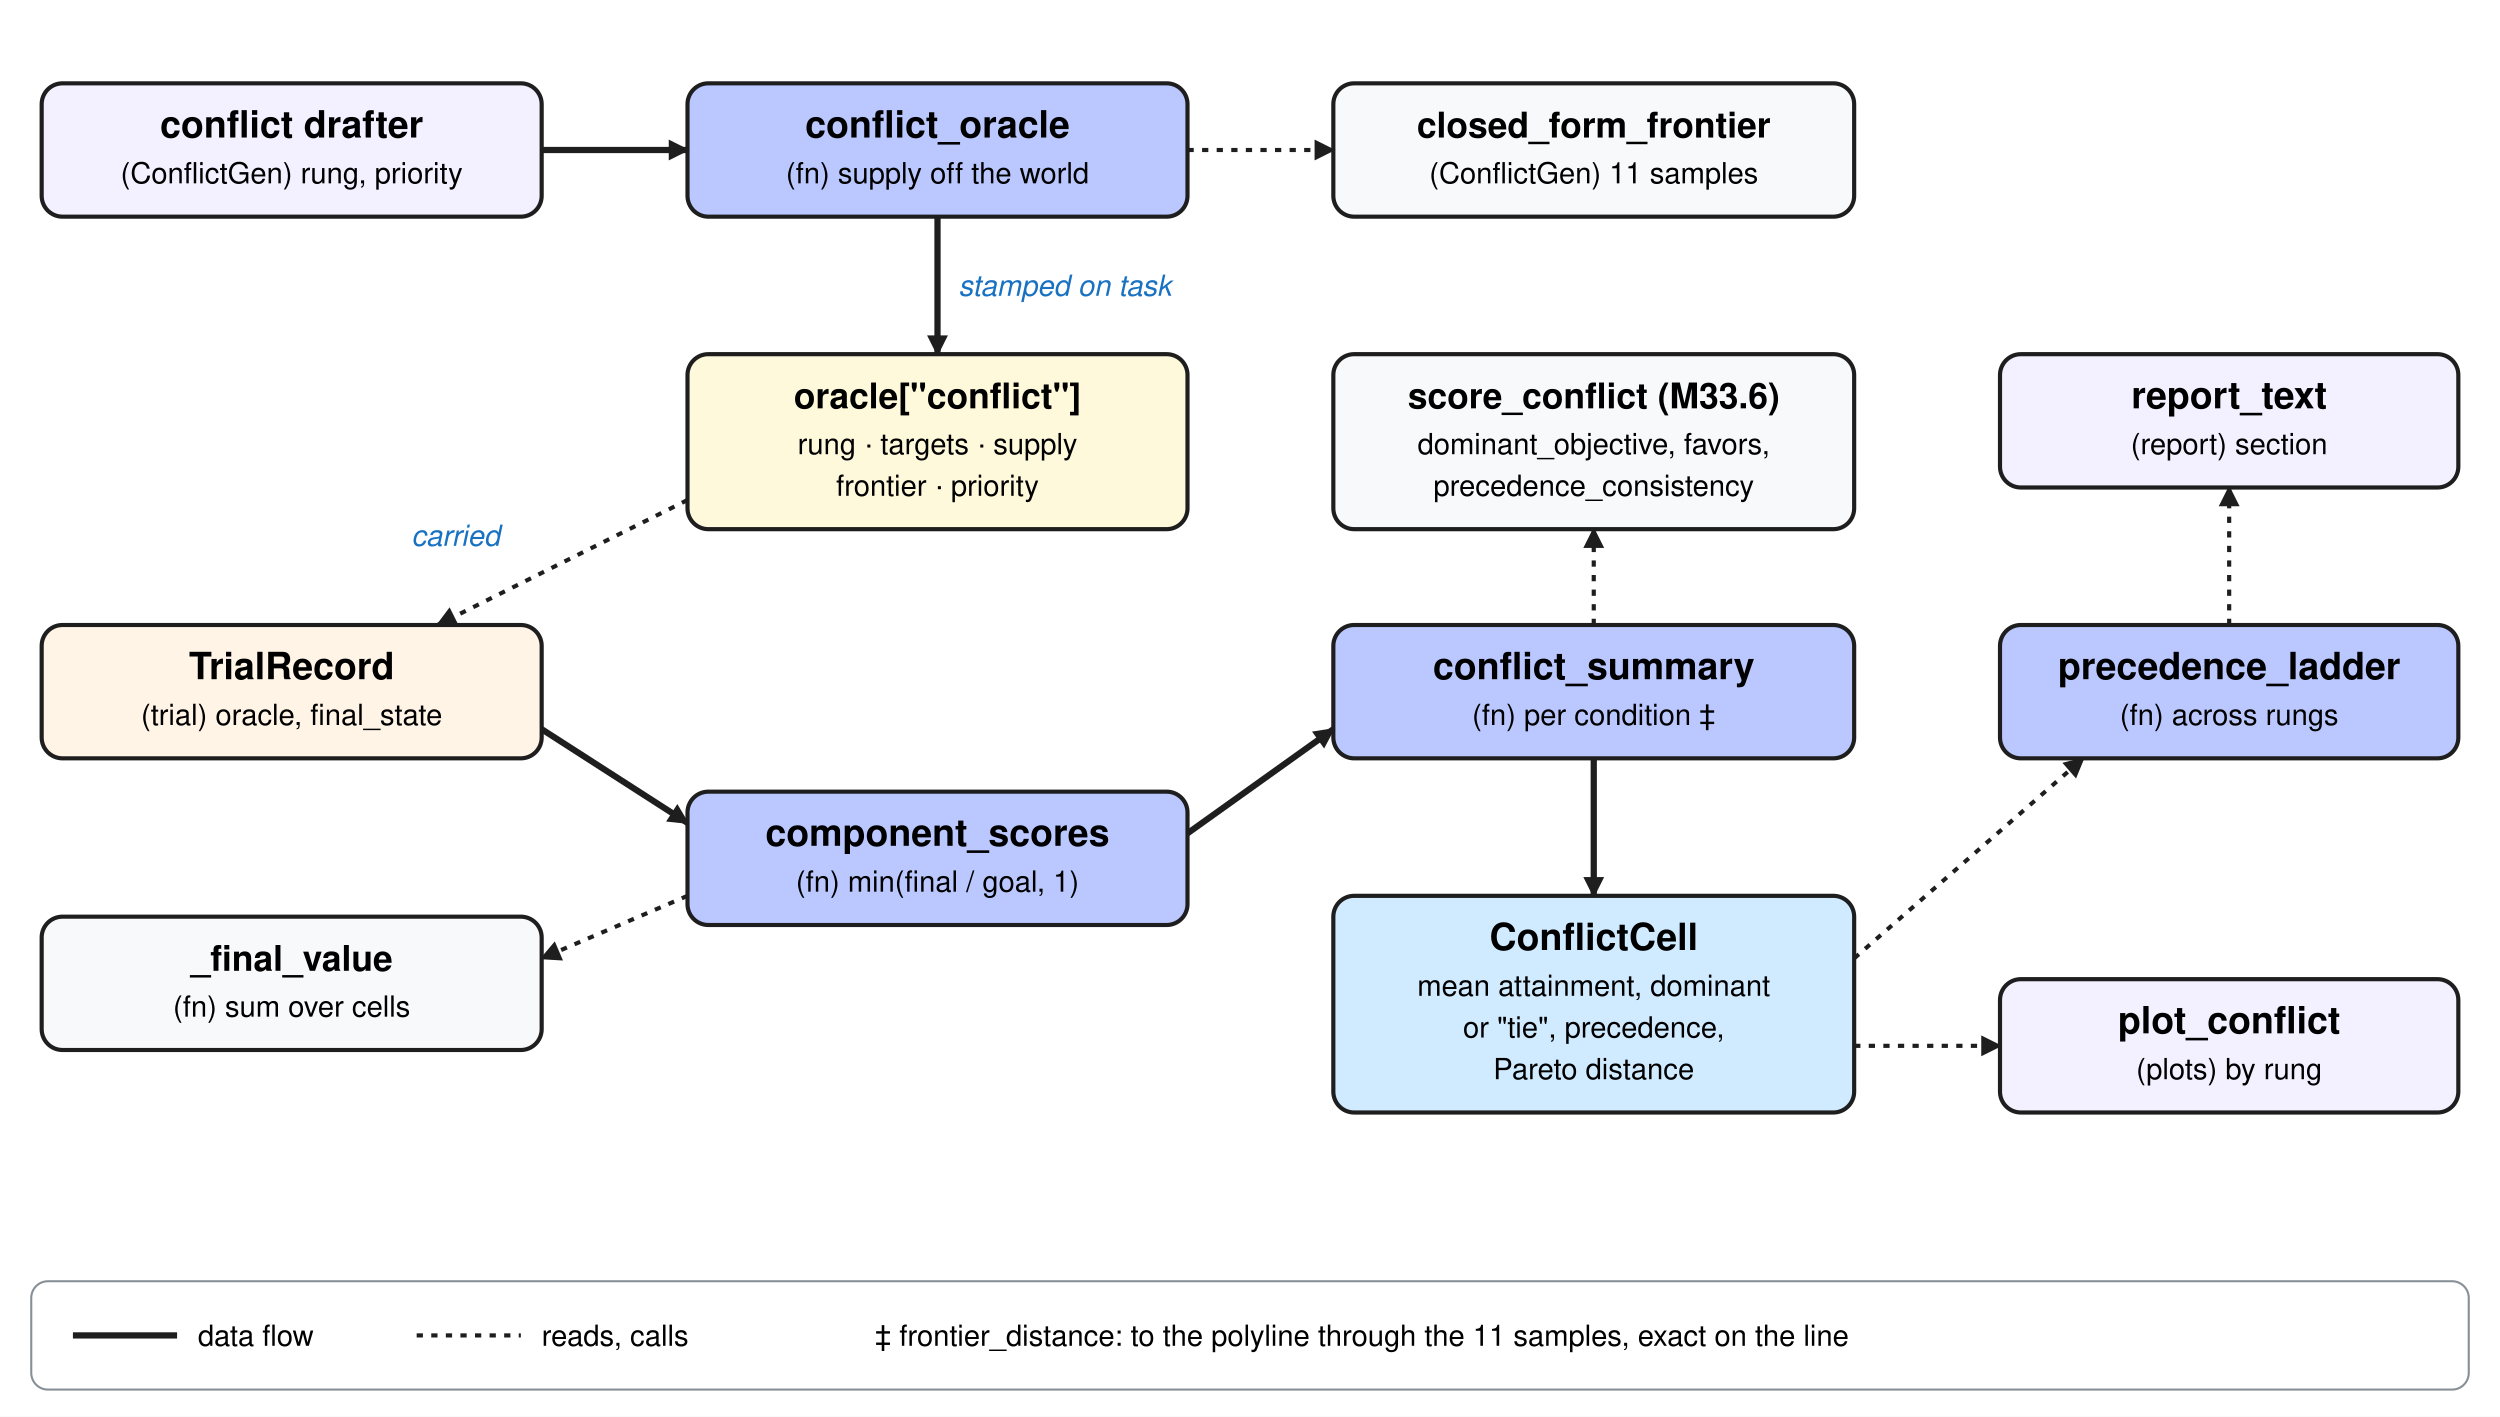
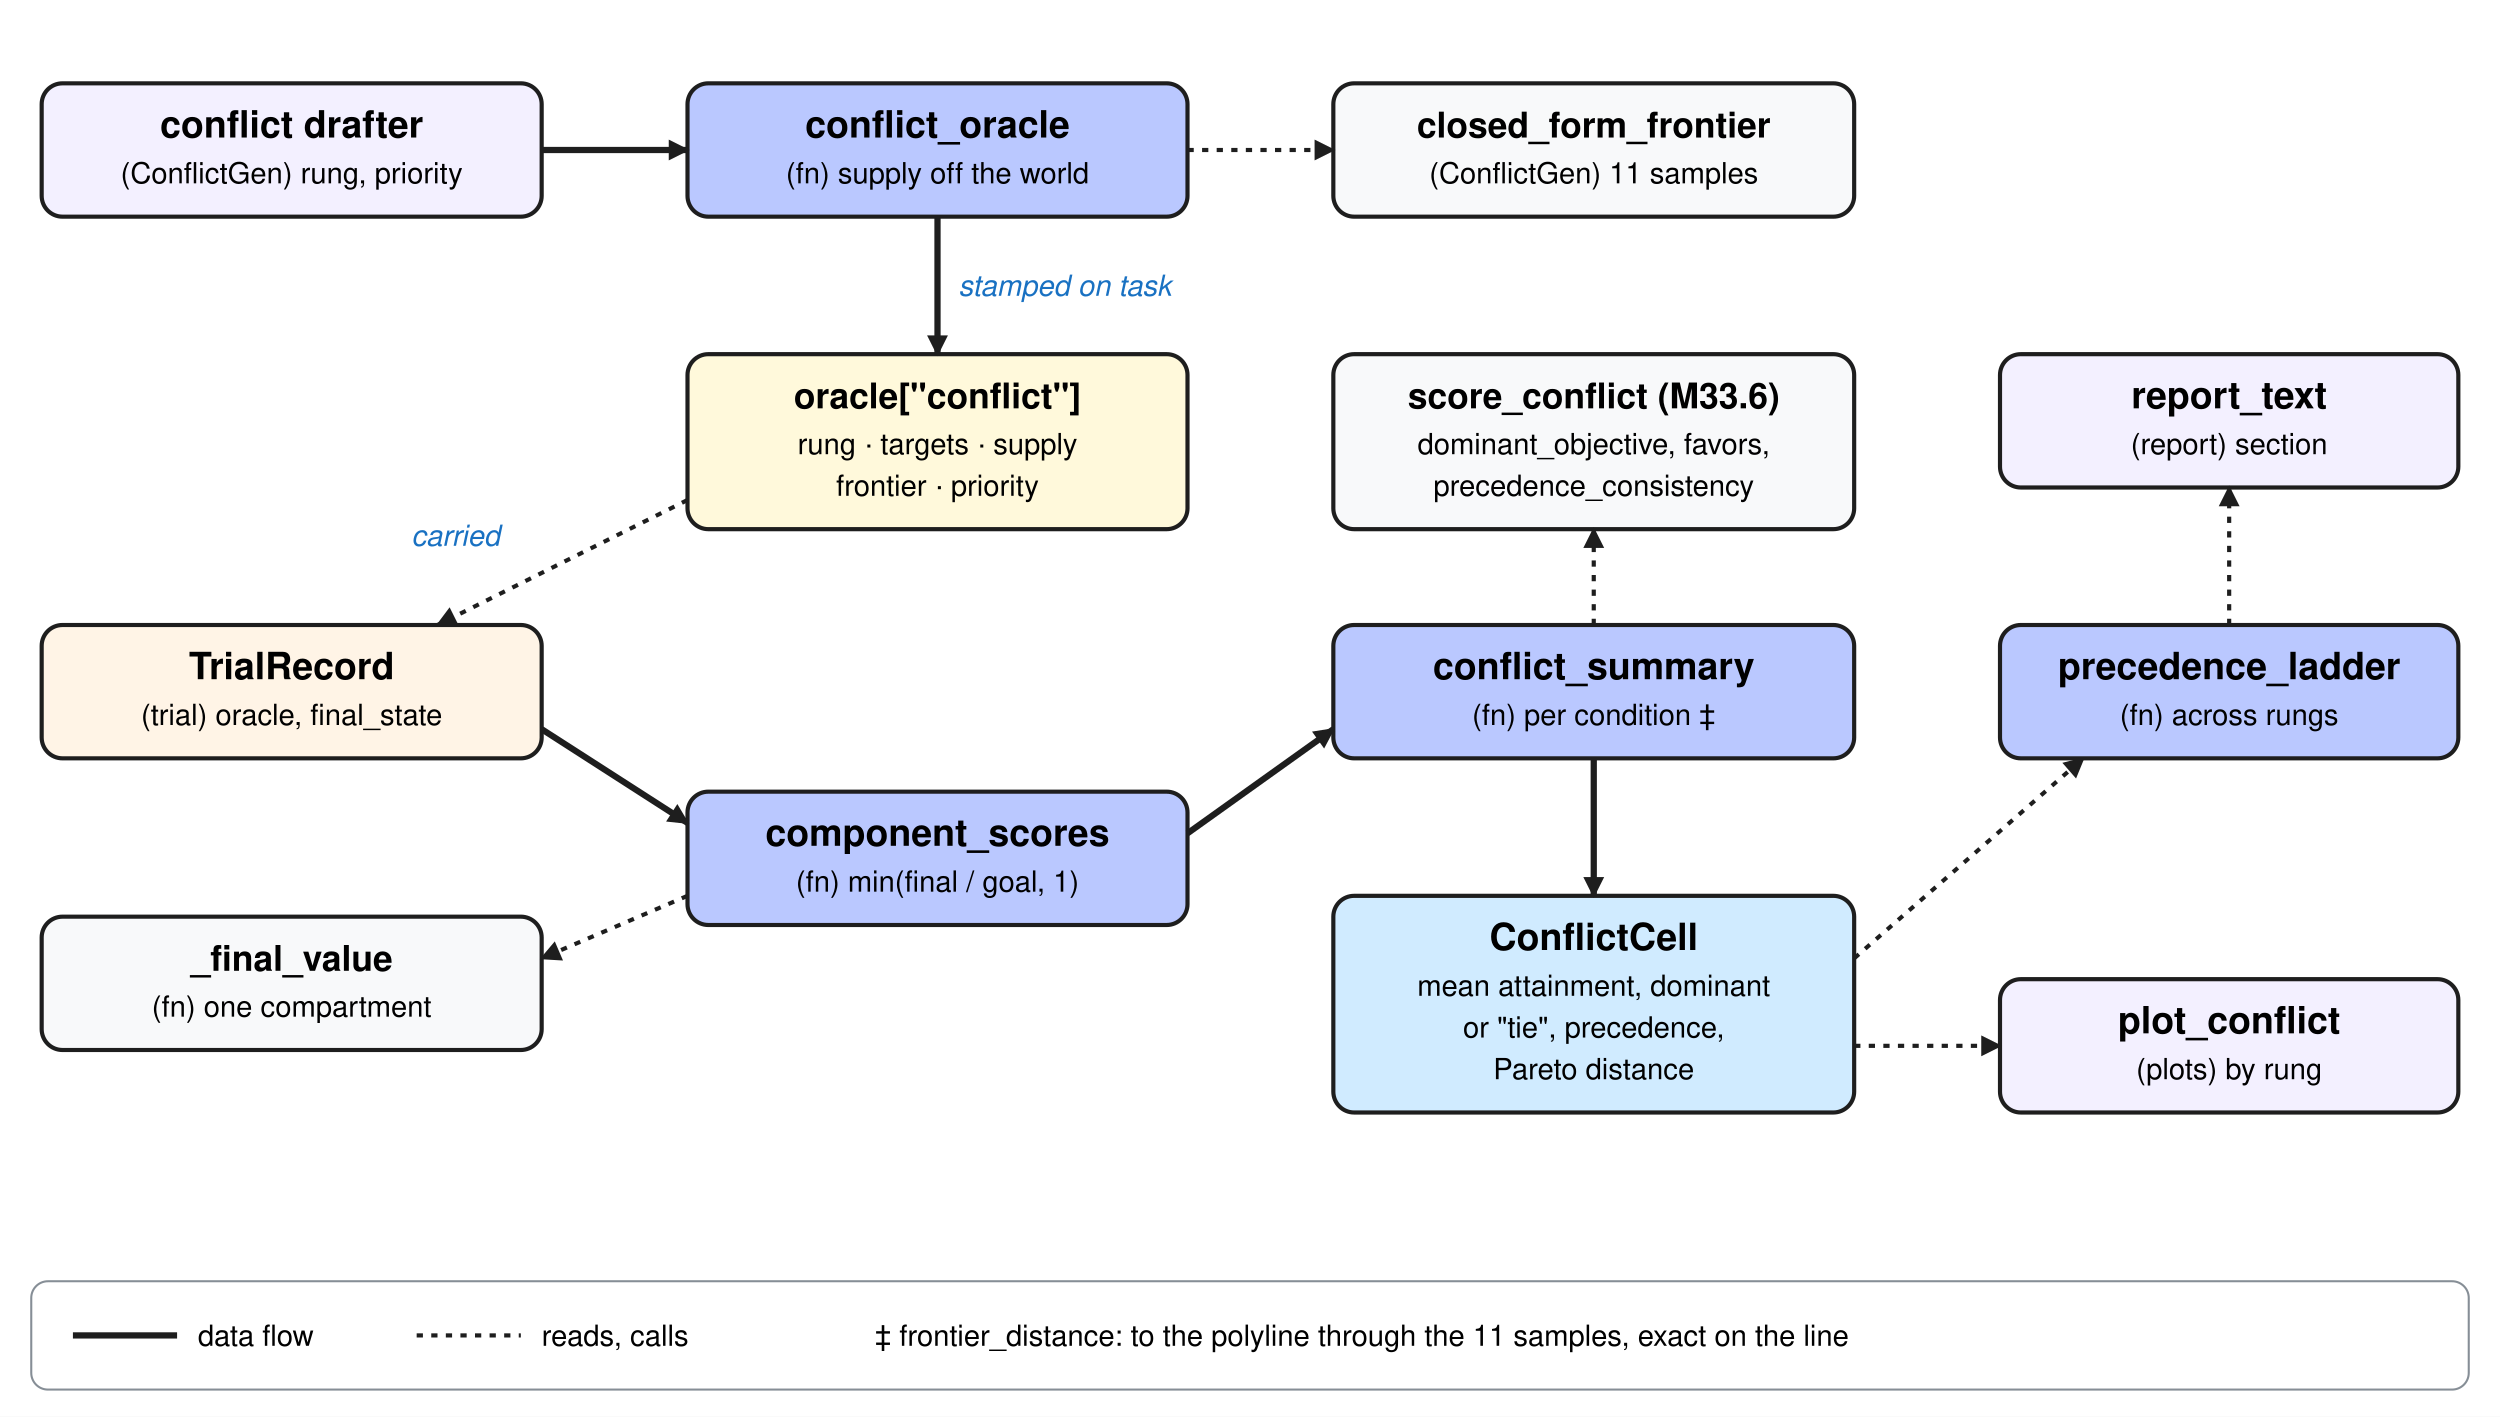
<svg xmlns="http://www.w3.org/2000/svg" width="2400" height="1360" viewBox="0 0 1200 680" font-family="Helvetica, Arial, sans-serif">
  <defs>
    <marker id="arrowhead" viewBox="0 0 10 10" refX="9" refY="5" markerUnits="userSpaceOnUse" markerWidth="10" markerHeight="10" orient="auto-start-reverse">
      <polygon id="arrowhead-shape" points="0,0 10,5 0,10" fill="#1e1e1e" />
    </marker>
  </defs>
  <rect id="bg" x="0" y="0" width="1200" height="680" fill="#ffffff" />
  <g id="n-gen">
    <rect id="n-gen-box" x="20" y="40" width="240" height="64" rx="10" fill="#f3f0ff" stroke="#1e1e1e" stroke-width="2" />
    <text id="n-gen-name" x="140" y="66" font-size="18" font-weight="600" text-anchor="middle">conflict drafter</text>
    <text id="n-gen-kind" x="140" y="88" font-size="14" text-anchor="middle">(ConflictGen) rung, priority</text>
  </g>
  <g id="n-co">
    <rect id="n-co-box" x="330" y="40" width="240" height="64" rx="10" fill="#bac8ff" stroke="#1e1e1e" stroke-width="2" />
    <text id="n-co-name" x="450" y="66" font-size="18" font-weight="600" text-anchor="middle">conflict_oracle</text>
    <text id="n-co-kind" x="450" y="88" font-size="14" text-anchor="middle">(fn) supply off the world</text>
  </g>
  <line id="e-gen-co" x1="260" y1="72" x2="330" y2="72" stroke="#1e1e1e" stroke-width="3" marker-end="url(#arrowhead)" />
  <g id="n-cff">
    <rect id="n-cff-box" x="640" y="40" width="250" height="64" rx="10" fill="#f8f9fa" stroke="#1e1e1e" stroke-width="2" />
    <text id="n-cff-name" x="765" y="66" font-size="17" font-weight="600" text-anchor="middle">closed_form_frontier</text>
    <text id="n-cff-kind" x="765" y="88" font-size="14" text-anchor="middle">(ConflictGen) 11 samples</text>
  </g>
  <line id="e-co-cff" x1="570" y1="72" x2="640" y2="72" stroke="#1e1e1e" stroke-width="2" stroke-dasharray="3 4" marker-end="url(#arrowhead)" />
  <g id="n-orc">
    <rect id="n-orc-box" x="330" y="170" width="240" height="84" rx="10" fill="#fff9db" stroke="#1e1e1e" stroke-width="2" />
    <text id="n-orc-name" x="450" y="196" font-size="17" font-weight="600" text-anchor="middle">oracle["conflict"]</text>
    <text id="n-orc-kind" x="450" y="218" font-size="14" text-anchor="middle">rung · targets · supply</text>
    <text id="n-orc-kind2" x="450" y="238" font-size="14" text-anchor="middle">frontier · priority</text>
  </g>
  <line id="e-co-orc" x1="450" y1="104" x2="450" y2="170" stroke="#1e1e1e" stroke-width="3" marker-end="url(#arrowhead)" />
  <text id="l-co-orc" x="460" y="142" font-size="14" fill="#1971c2" font-style="italic">stamped on task</text>
  <g id="n-rec">
    <rect id="n-rec-box" x="20" y="300" width="240" height="64" rx="10" fill="#fff4e6" stroke="#1e1e1e" stroke-width="2" />
    <text id="n-rec-name" x="140" y="326" font-size="18" font-weight="600" text-anchor="middle">TrialRecord</text>
    <text id="n-rec-kind" x="140" y="348" font-size="14" text-anchor="middle">(trial) oracle, final_state</text>
  </g>
  <line id="e-orc-rec" x1="330" y1="240" x2="210" y2="300" stroke="#1e1e1e" stroke-width="2" stroke-dasharray="3 4" marker-end="url(#arrowhead)" />
  <text id="l-orc-rec" x="240" y="262" font-size="14" fill="#1971c2" font-style="italic" text-anchor="end">carried</text>
  <g id="n-fv">
    <rect id="n-fv-box" x="20" y="440" width="240" height="64" rx="10" fill="#f8f9fa" stroke="#1e1e1e" stroke-width="2" />
    <text id="n-fv-name" x="140" y="466" font-size="17" font-weight="600" text-anchor="middle">_final_value</text>
-     <text id="n-fv-kind" x="140" y="488" font-size="14" text-anchor="middle">(fn) sum over cells</text>
+     <text id="n-fv-kind" x="140" y="488" font-size="14" text-anchor="middle">(fn) one compartment</text>
  </g>
  <g id="n-cs">
    <rect id="n-cs-box" x="330" y="380" width="240" height="64" rx="10" fill="#bac8ff" stroke="#1e1e1e" stroke-width="2" />
    <text id="n-cs-name" x="450" y="406" font-size="18" font-weight="600" text-anchor="middle">component_scores</text>
    <text id="n-cs-kind" x="450" y="428" font-size="14" text-anchor="middle">(fn) min(final / goal, 1)</text>
  </g>
  <line id="e-rec-cs" x1="260" y1="350" x2="330" y2="395" stroke="#1e1e1e" stroke-width="3" marker-end="url(#arrowhead)" />
  <line id="e-cs-fv" x1="330" y1="430" x2="260" y2="460" stroke="#1e1e1e" stroke-width="2" stroke-dasharray="3 4" marker-end="url(#arrowhead)" />
  <g id="n-sum">
    <rect id="n-sum-box" x="640" y="300" width="250" height="64" rx="10" fill="#bac8ff" stroke="#1e1e1e" stroke-width="2" />
    <text id="n-sum-name" x="765" y="326" font-size="18" font-weight="600" text-anchor="middle">conflict_summary</text>
    <text id="n-sum-kind" x="765" y="348" font-size="14" text-anchor="middle">(fn) per condition ‡</text>
  </g>
  <line id="e-cs-sum" x1="570" y1="400" x2="640" y2="350" stroke="#1e1e1e" stroke-width="3" marker-end="url(#arrowhead)" />
  <g id="n-m33">
    <rect id="n-m33-box" x="640" y="170" width="250" height="84" rx="10" fill="#f8f9fa" stroke="#1e1e1e" stroke-width="2" />
    <text id="n-m33-name" x="765" y="196" font-size="17" font-weight="600" text-anchor="middle">score_conflict (M33.6)</text>
    <text id="n-m33-kind" x="765" y="218" font-size="14" text-anchor="middle">dominant_objective, favors,</text>
    <text id="n-m33-kind2" x="765" y="238" font-size="14" text-anchor="middle">precedence_consistency</text>
  </g>
  <line id="e-sum-m33" x1="765" y1="300" x2="765" y2="254" stroke="#1e1e1e" stroke-width="2" stroke-dasharray="3 4" marker-end="url(#arrowhead)" />
  <g id="n-cell">
    <rect id="n-cell-box" x="640" y="430" width="250" height="104" rx="10" fill="#d0ebff" stroke="#1e1e1e" stroke-width="2" />
    <text id="n-cell-name" x="765" y="456" font-size="18" font-weight="600" text-anchor="middle">ConflictCell</text>
    <text id="n-cell-kind" x="765" y="478" font-size="14" text-anchor="middle">mean attainment, dominant</text>
    <text id="n-cell-kind2" x="765" y="498" font-size="14" text-anchor="middle">or "tie", precedence,</text>
    <text id="n-cell-kind3" x="765" y="518" font-size="14" text-anchor="middle">Pareto distance</text>
  </g>
  <line id="e-sum-cell" x1="765" y1="364" x2="765" y2="430" stroke="#1e1e1e" stroke-width="3" marker-end="url(#arrowhead)" />
  <g id="n-pl">
    <rect id="n-pl-box" x="960" y="300" width="220" height="64" rx="10" fill="#bac8ff" stroke="#1e1e1e" stroke-width="2" />
    <text id="n-pl-name" x="1070" y="326" font-size="18" font-weight="600" text-anchor="middle">precedence_ladder</text>
    <text id="n-pl-kind" x="1070" y="348" font-size="14" text-anchor="middle">(fn) across rungs</text>
  </g>
  <line id="e-cell-pl" x1="890" y1="460" x2="1000" y2="364" stroke="#1e1e1e" stroke-width="2" stroke-dasharray="3 4" marker-end="url(#arrowhead)" />
  <g id="n-rep">
    <rect id="n-rep-box" x="960" y="170" width="220" height="64" rx="10" fill="#f3f0ff" stroke="#1e1e1e" stroke-width="2" />
    <text id="n-rep-name" x="1070" y="196" font-size="18" font-weight="600" text-anchor="middle">report_text</text>
    <text id="n-rep-kind" x="1070" y="218" font-size="14" text-anchor="middle">(report) section</text>
  </g>
  <line id="e-pl-rep" x1="1070" y1="300" x2="1070" y2="234" stroke="#1e1e1e" stroke-width="2" stroke-dasharray="3 4" marker-end="url(#arrowhead)" />
  <g id="n-plot">
    <rect id="n-plot-box" x="960" y="470" width="220" height="64" rx="10" fill="#f3f0ff" stroke="#1e1e1e" stroke-width="2" />
    <text id="n-plot-name" x="1070" y="496" font-size="18" font-weight="600" text-anchor="middle">plot_conflict</text>
    <text id="n-plot-kind" x="1070" y="518" font-size="14" text-anchor="middle">(plots) by rung</text>
  </g>
  <line id="e-cell-plot" x1="890" y1="502" x2="960" y2="502" stroke="#1e1e1e" stroke-width="2" stroke-dasharray="3 4" marker-end="url(#arrowhead)" />
  <g id="legend">
    <rect id="legend-box" x="15" y="615" width="1170" height="52" rx="8" fill="#ffffff" stroke="#868e96" stroke-width="1" />
    <line id="legend-solid" x1="35" y1="641" x2="85" y2="641" stroke="#1e1e1e" stroke-width="3" />
    <text id="legend-solid-text" x="95" y="646" font-size="14">data flow</text>
    <line id="legend-dotted" x1="200" y1="641" x2="250" y2="641" stroke="#1e1e1e" stroke-width="2" stroke-dasharray="3 4" />
    <text id="legend-dotted-text" x="260" y="646" font-size="14">reads, calls</text>
    <text id="legend-dagger" x="420" y="646" font-size="14">‡ frontier_distance: to the polyline through the 11 samples, exact on the line</text>
  </g>
</svg>
